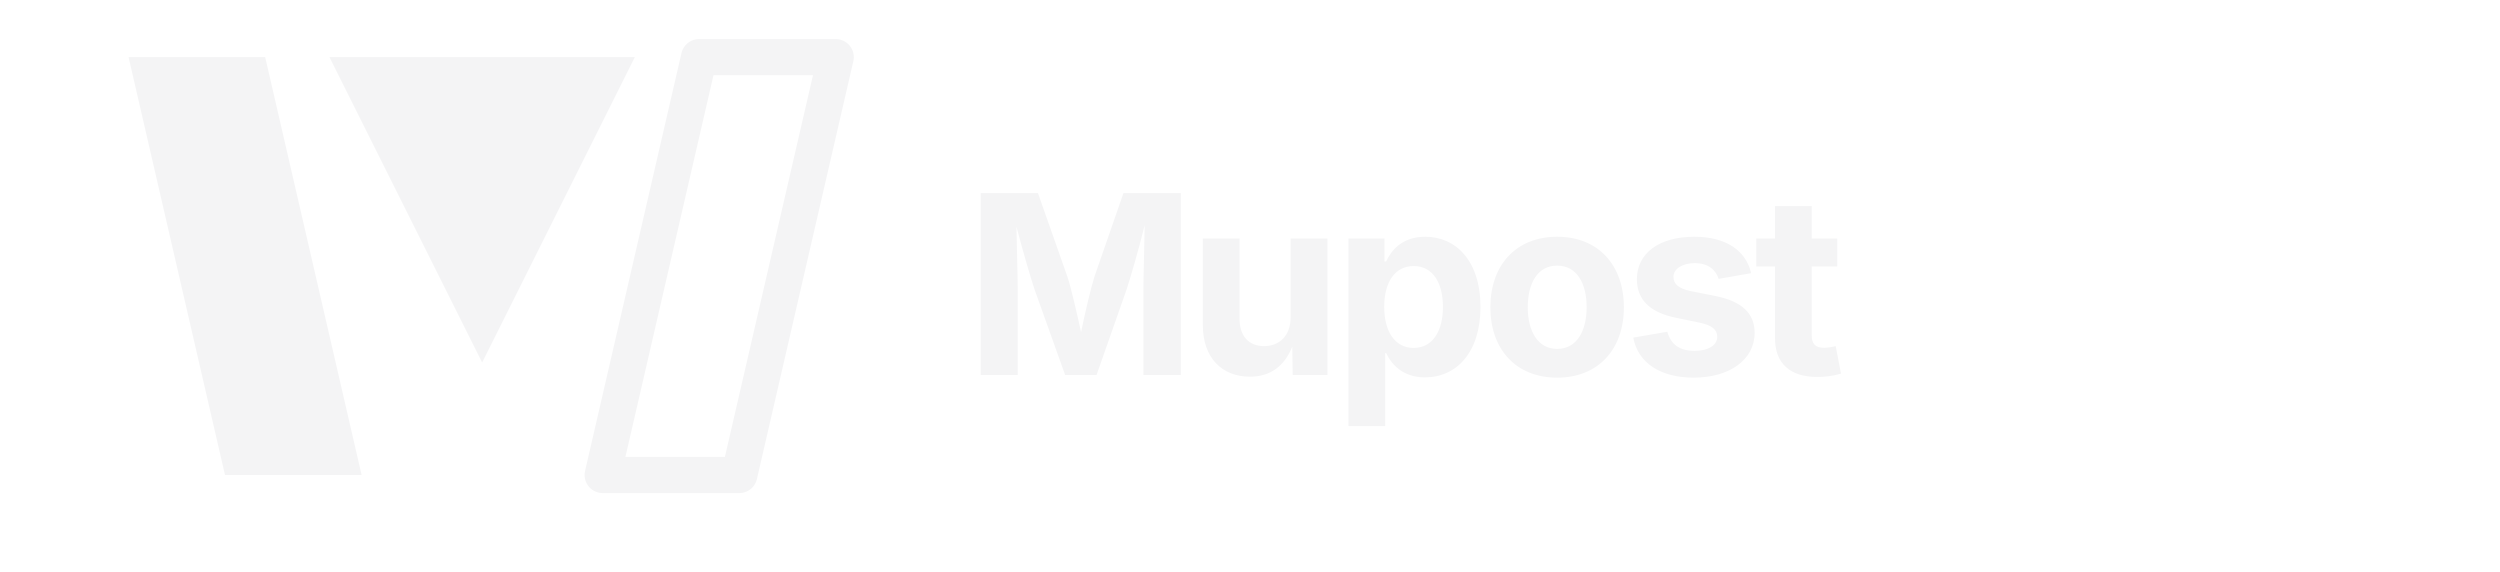
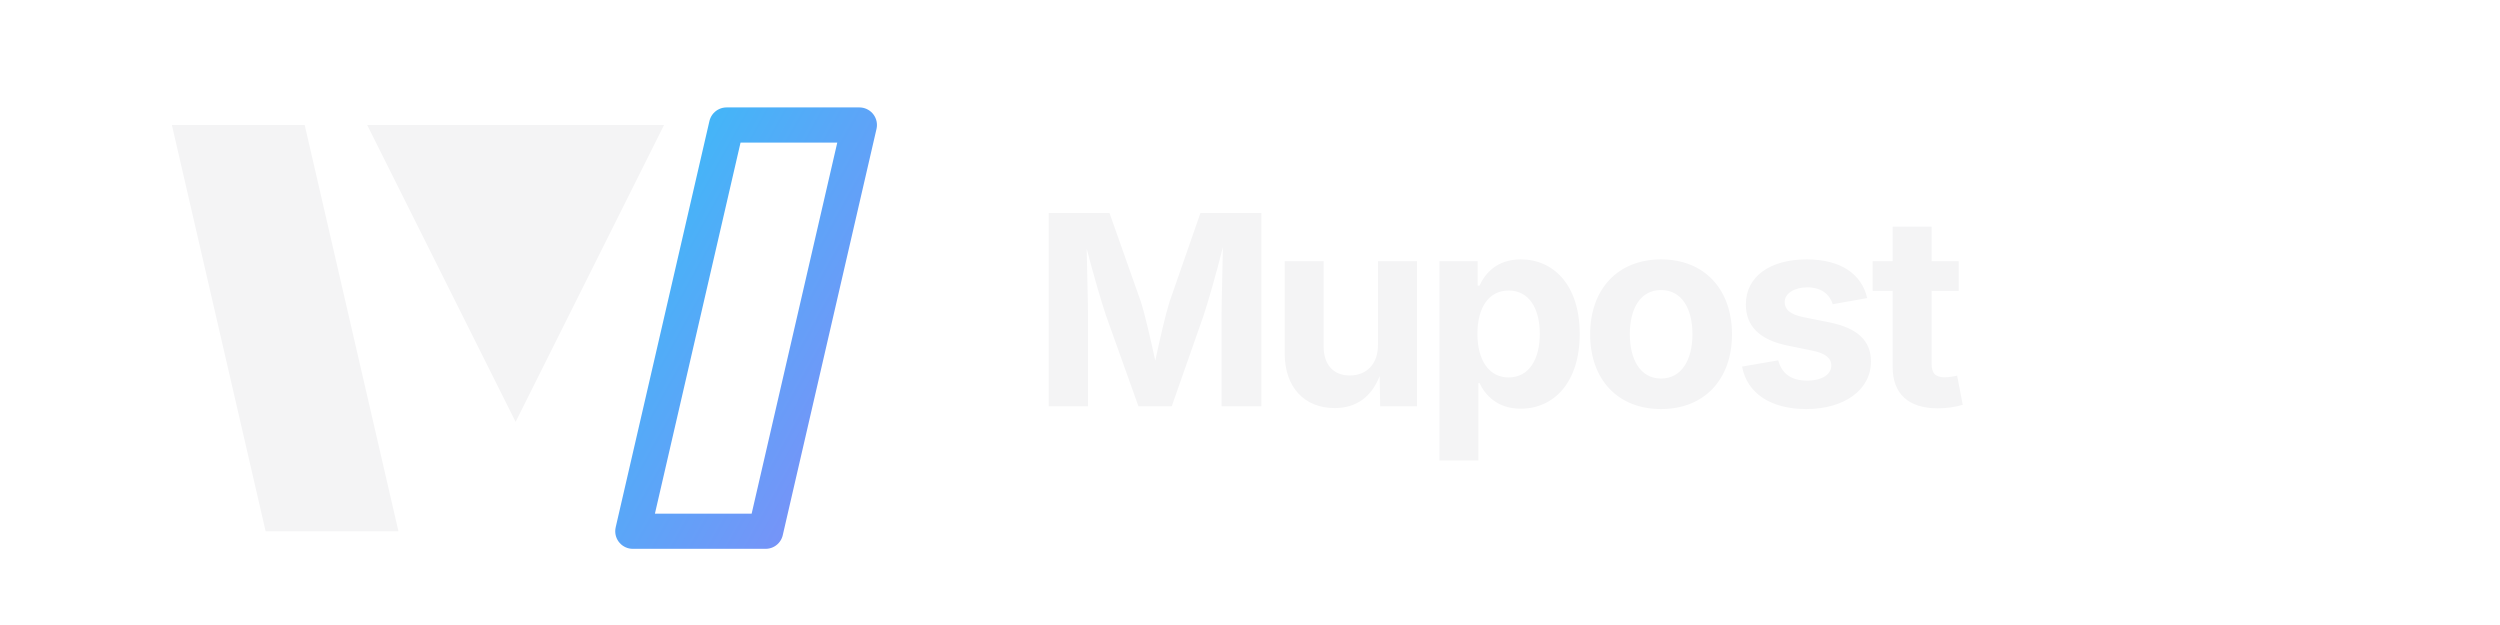
- <svg xmlns="http://www.w3.org/2000/svg" viewBox="0 0 280 64" fill="none">
-   <g transform="translate(0, -8) scale(0.9)">
-     <polygon points="16,16 33,16 45,68 28,68" fill="#f4f4f5" />
-     <polygon points="41,16 79,16 60,54" fill="#f4f4f5" />
-     <polygon points="87,16 104,16 92,68 75,68" fill="none" stroke="#f4f4f5" stroke-width="4.5" stroke-linejoin="round" />
+ <svg xmlns="http://www.w3.org/2000/svg" viewBox="0 0 320 80" fill="none">
+   <defs>
+     <linearGradient id="mupostAccentGrad" x1="0%" y1="0%" x2="100%" y2="100%">
+       <stop offset="0%" stop-color="#38BDF8" />
+       <stop offset="100%" stop-color="#818CF8" />
+     </linearGradient>
+   </defs>
+   <g transform="translate(6, 0)">
+     <polygon points="16,16 33,16 45,68 28,68" fill="#F4F4F5" />
+     <polygon points="41,16 79,16 60,54" fill="#F4F4F5" />
+     <polygon points="87,16 104,16 92,68 75,68" fill="none" stroke="url(#mupostAccentGrad)" stroke-width="4.5" stroke-linejoin="round" />
  </g>
-   <text x="108" y="42" font-family="-apple-system, BlinkMacSystemFont, 'Inter', 'Segoe UI', sans-serif" font-size="28" font-weight="700" letter-spacing="-0.04em" fill="#f4f4f5">Mupost</text>
+   <text x="132" y="52" font-family="-apple-system, BlinkMacSystemFont, 'Inter', 'Segoe UI', Roboto, sans-serif" font-size="34" font-weight="700" letter-spacing="-0.04em" fill="#F4F4F5">Mupost</text>
</svg>
